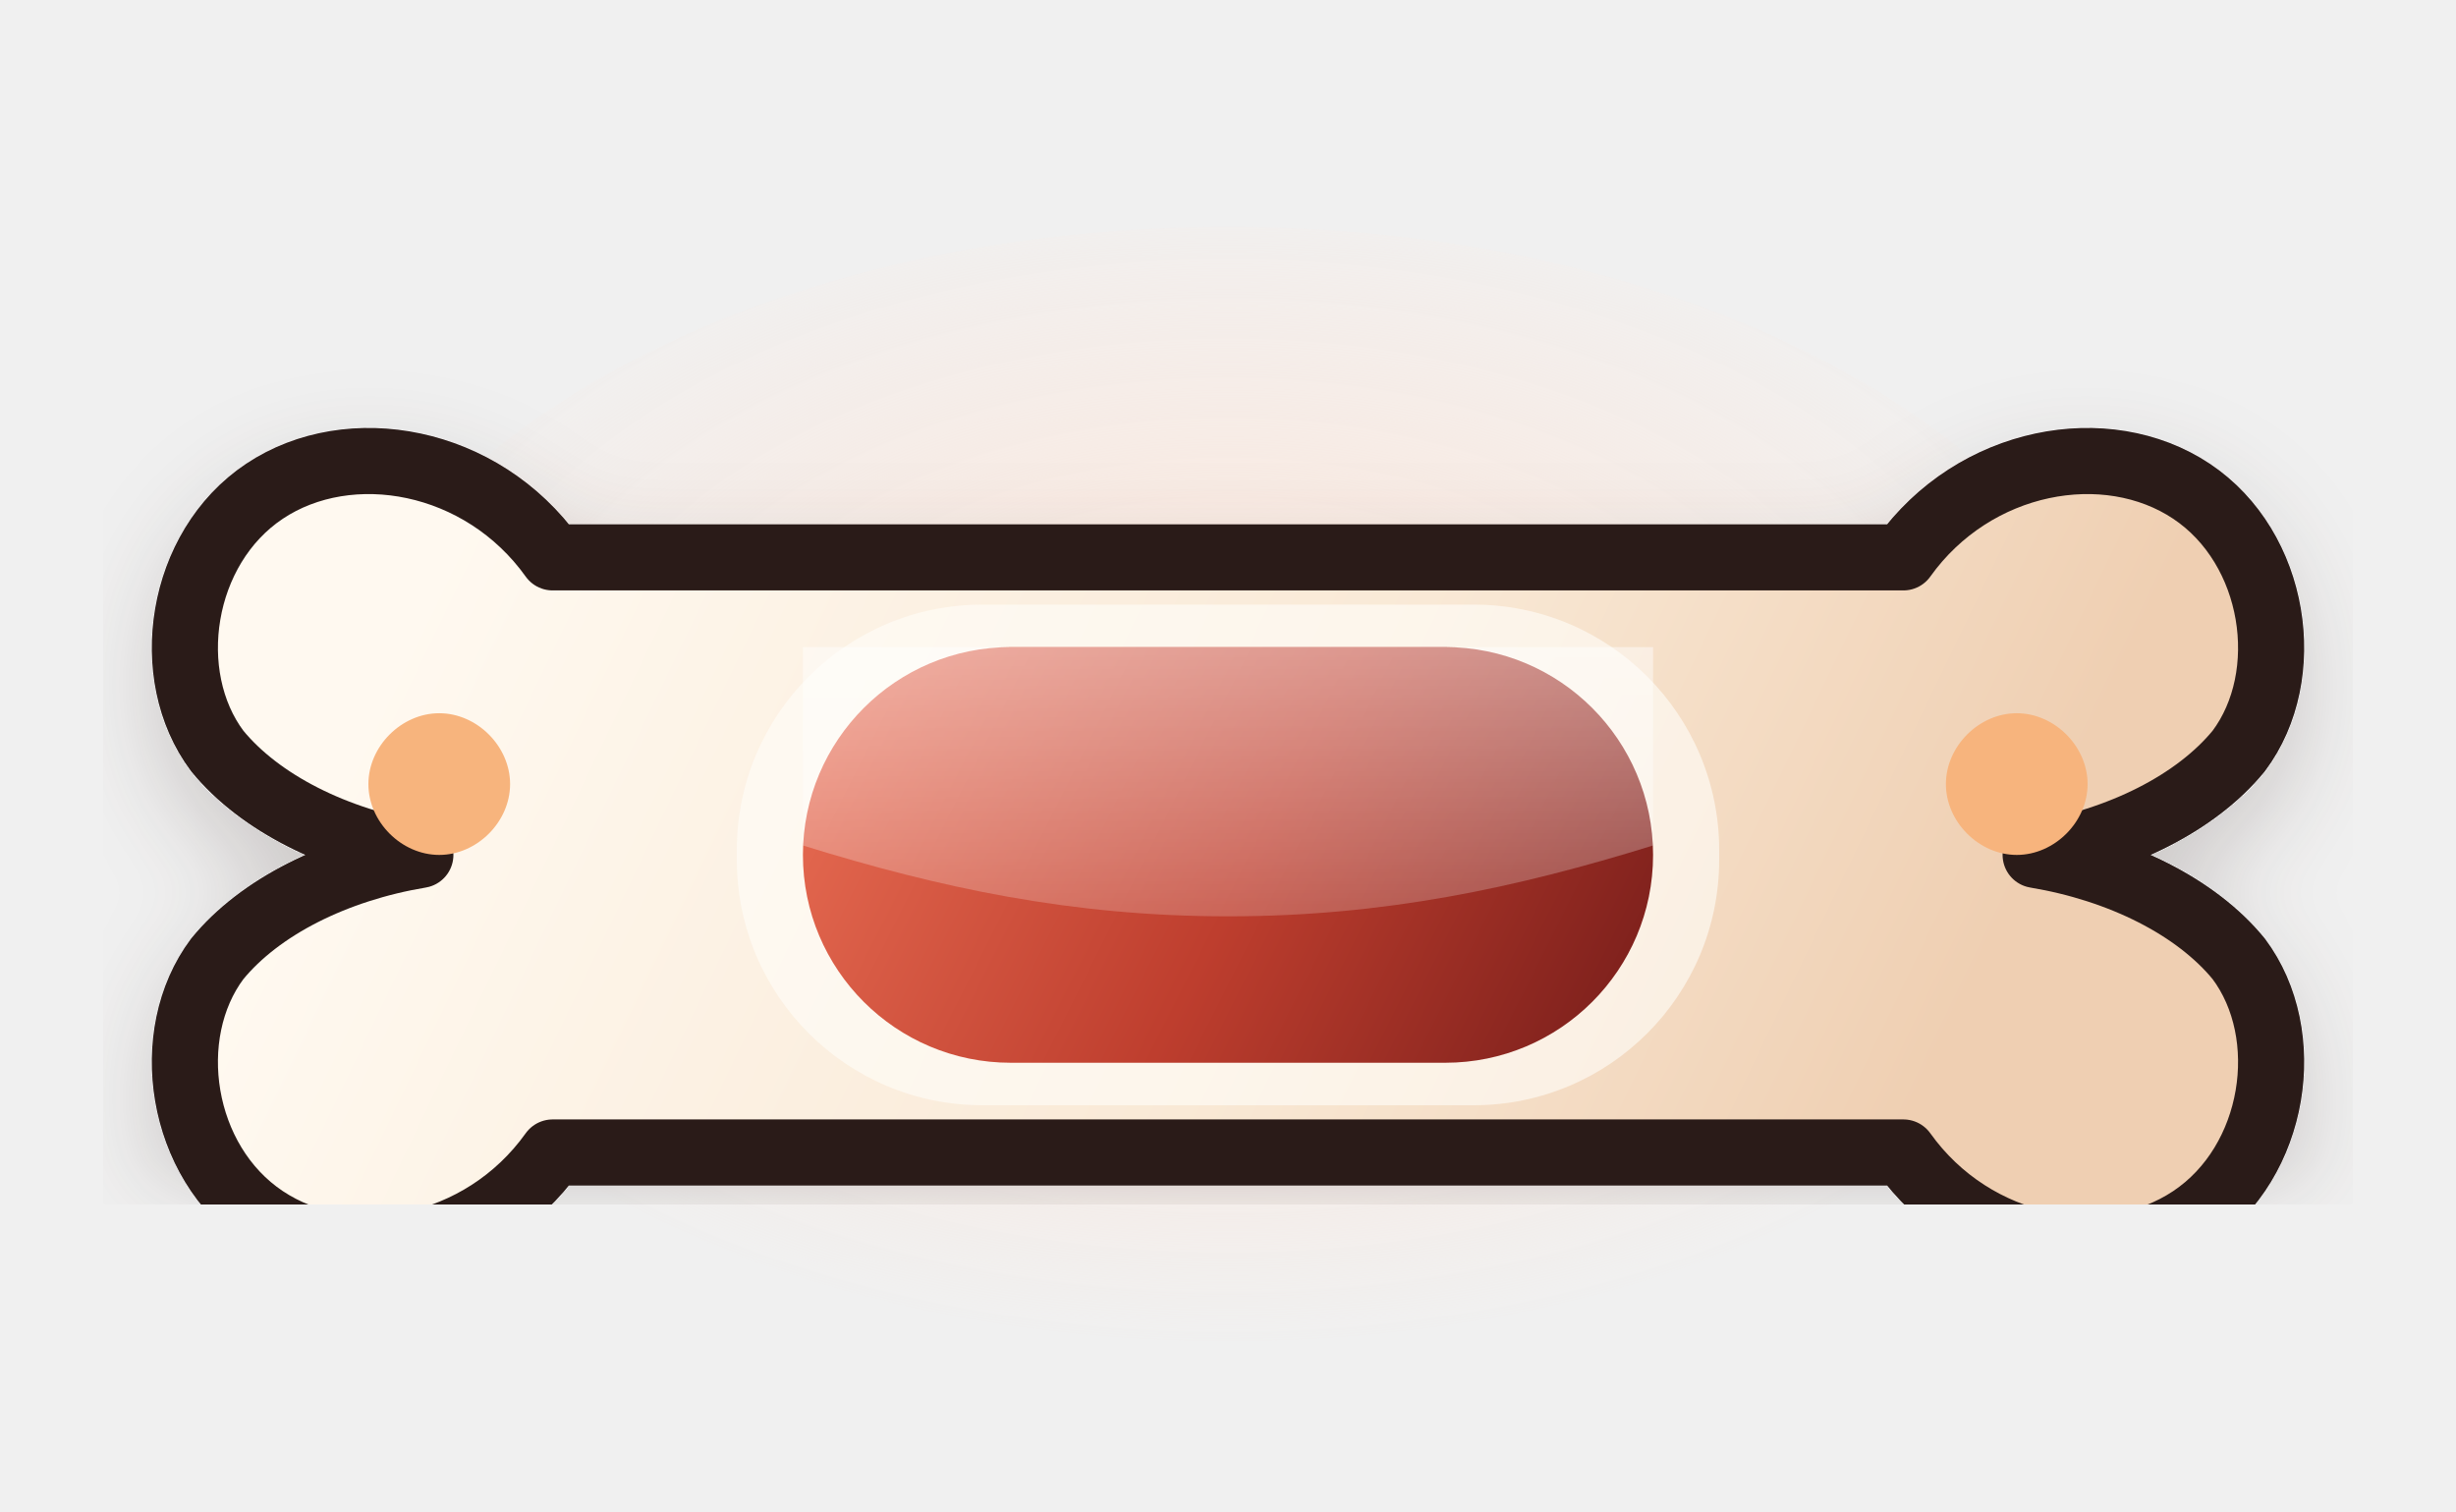
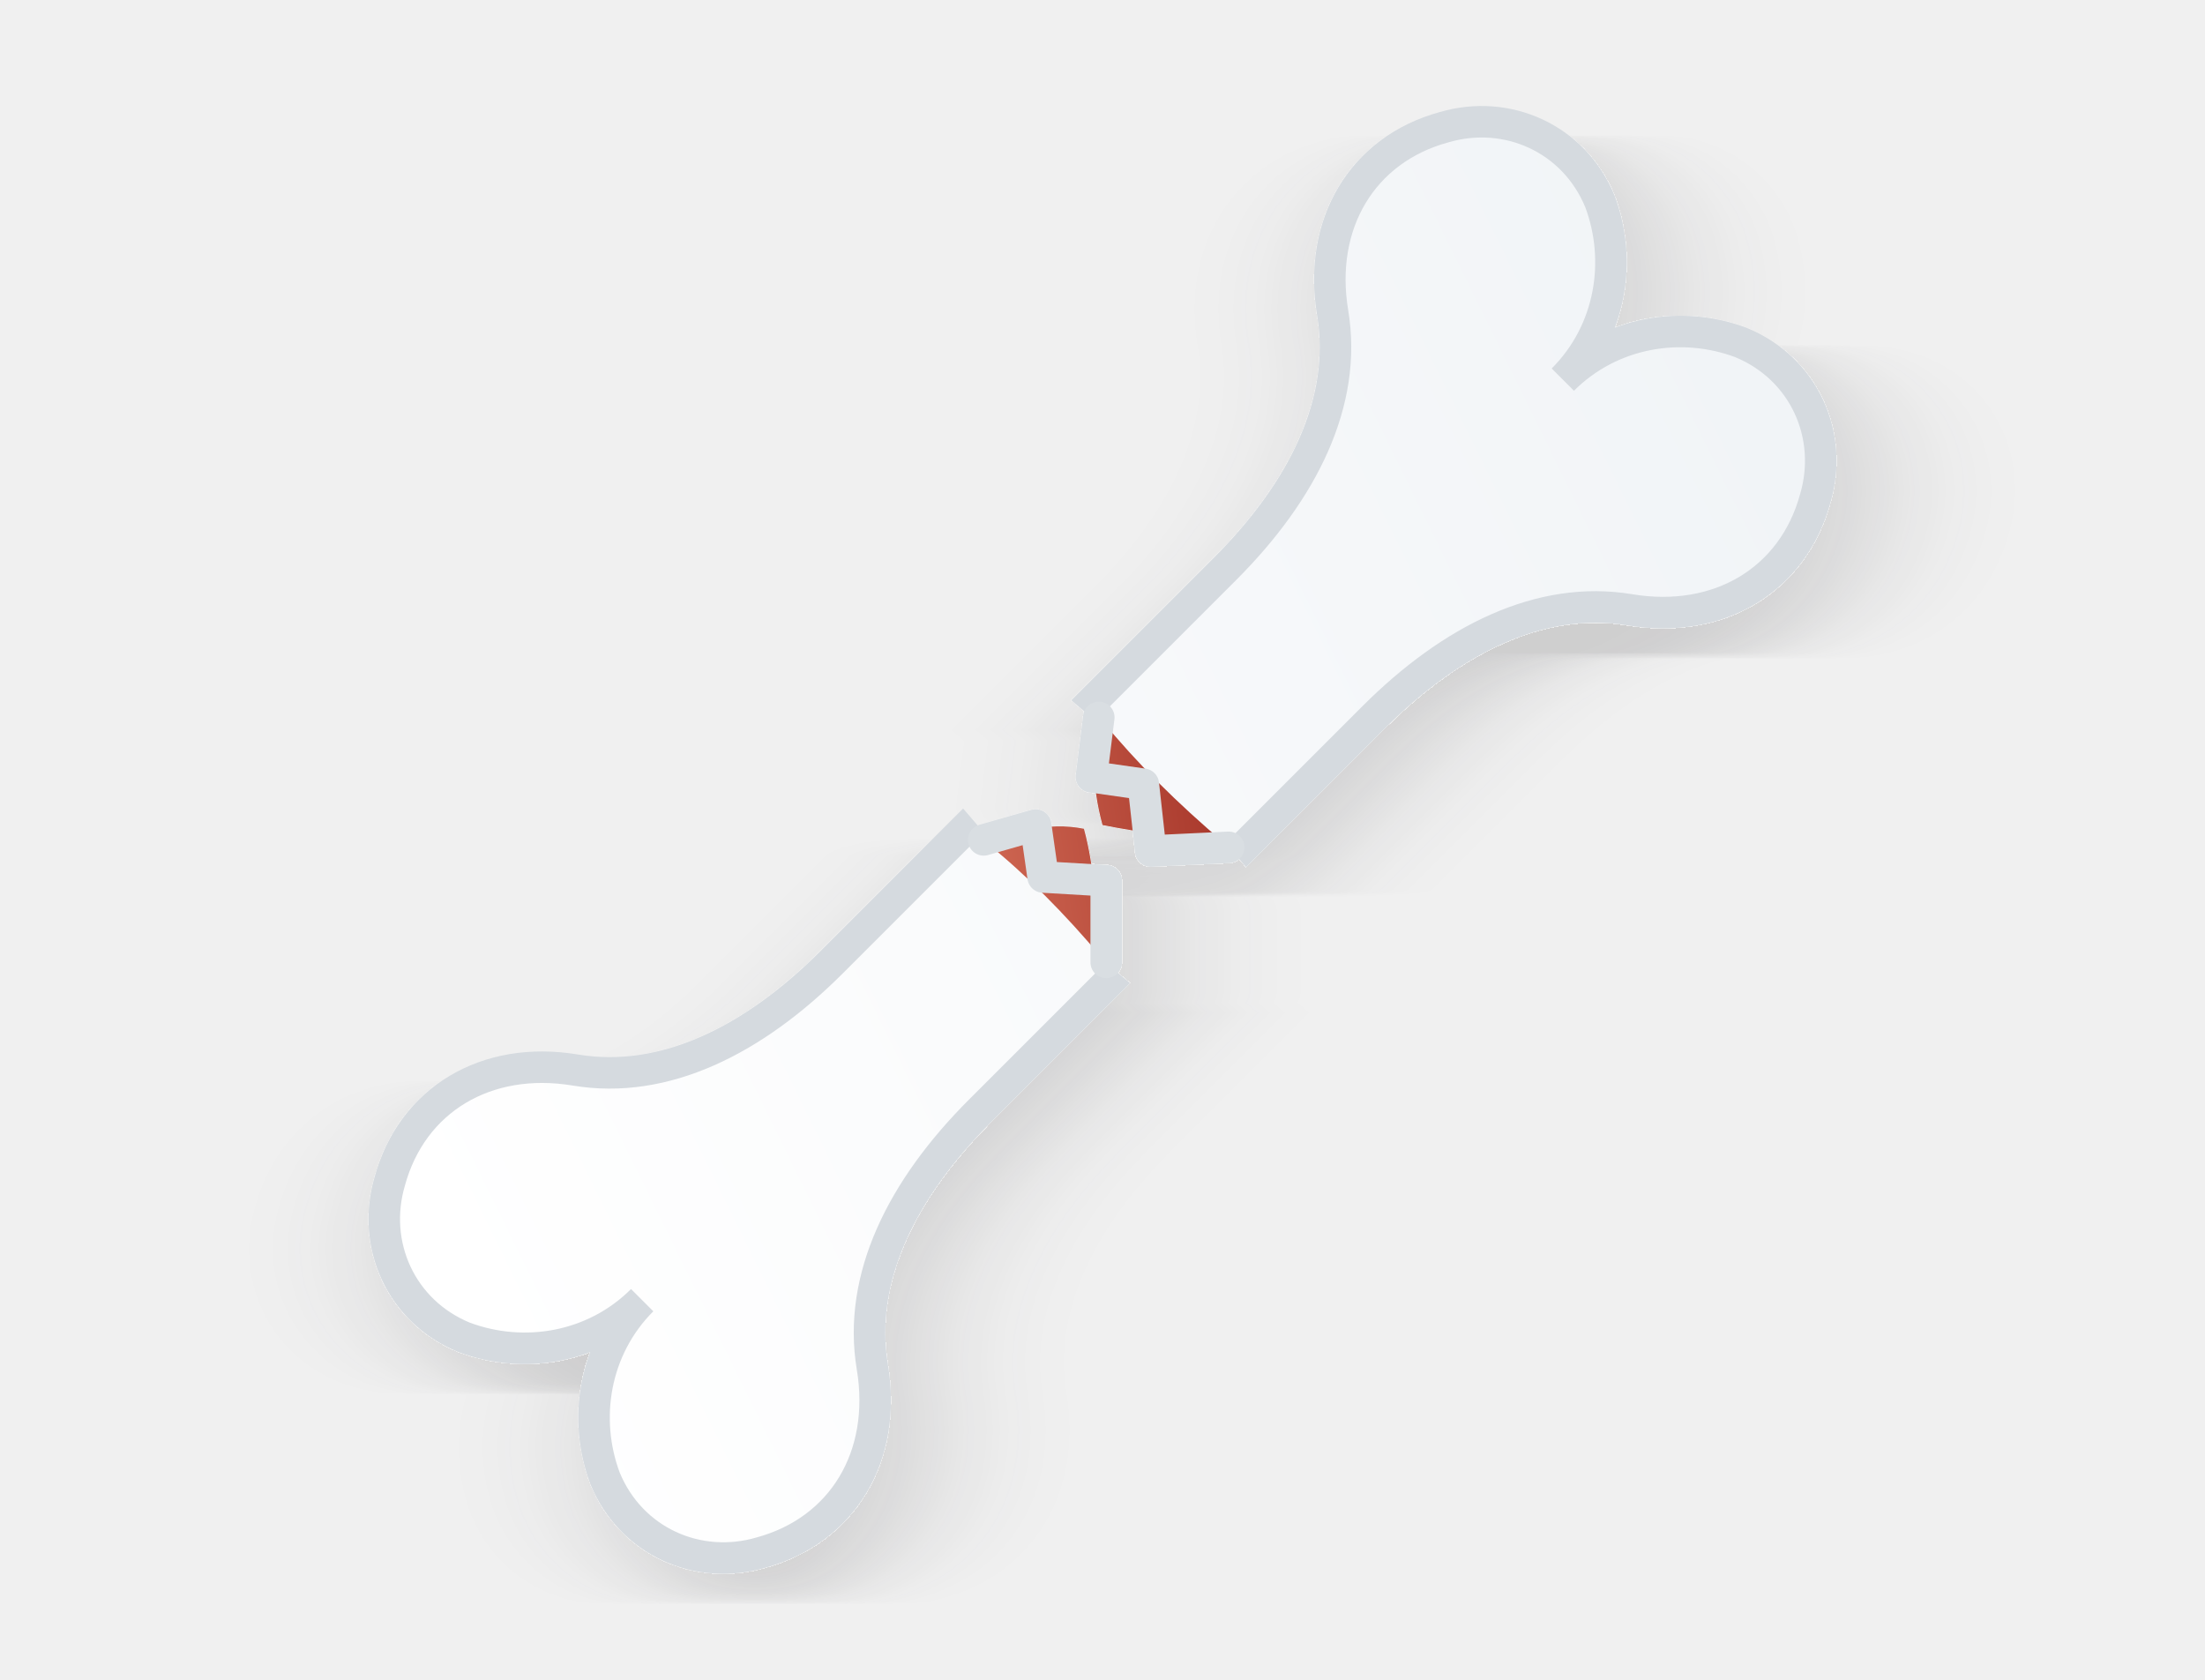
- <svg xmlns="http://www.w3.org/2000/svg" width="520" height="320" viewBox="0 0 520 320" fill="none" role="img" aria-labelledby="title desc">
+ <svg xmlns="http://www.w3.org/2000/svg" width="420" height="320" viewBox="0 0 420 320" fill="none" role="img" aria-labelledby="title desc">
  <defs>
-     <radialGradient id="halo" cx="0" cy="0" r="1" gradientUnits="userSpaceOnUse" gradientTransform="translate(260 160) rotate(90) scale(126 204)">
-       <stop stop-color="#FFE7DA" />
-       <stop offset="1" stop-color="#FFE7DA" stop-opacity="0" />
-     </radialGradient>
-     <linearGradient id="bone" x1="98" y1="108" x2="397" y2="252" gradientUnits="userSpaceOnUse">
-       <stop stop-color="#FFF9F0" />
-       <stop offset="0.58" stop-color="#F9E9D6" />
-       <stop offset="1" stop-color="#EFCFB2" />
+     <path id="boneShape" d="M86 160C73 160 62 152 57 141C52 129 57 116 68 110C82 102 98 106 108 120C118 134 136 140 157 140H263C284 140 302 134 312 120C322 106 338 102 352 110C363 116 368 129 363 141C358 152 347 160 334 160C347 160 358 168 363 179C368 191 363 204 352 210C338 218 322 214 312 200C302 186 284 180 263 180H157C136 180 118 186 108 200C98 214 82 218 68 210C57 204 52 191 57 179C62 168 73 160 86 160Z" />
+     <linearGradient id="boneFill" x1="70" y1="112" x2="352" y2="208" gradientUnits="userSpaceOnUse">
+       <stop stop-color="#FFFFFF" />
+       <stop offset="1" stop-color="#F1F4F7" />
    </linearGradient>
-     <linearGradient id="marrow" x1="174" y1="132" x2="343" y2="217" gradientUnits="userSpaceOnUse">
-       <stop stop-color="#E96E54" />
-       <stop offset="0.55" stop-color="#BE3E2E" />
-       <stop offset="1" stop-color="#7D201C" />
+     <linearGradient id="marrowFill" x1="185" y1="142" x2="235" y2="180" gradientUnits="userSpaceOnUse">
+       <stop stop-color="#D56F59" />
+       <stop offset="1" stop-color="#A12F24" />
    </linearGradient>
-     <linearGradient id="highlight" x1="260" y1="126" x2="260" y2="236" gradientUnits="userSpaceOnUse">
-       <stop stop-color="#FFFFFF" stop-opacity="0.72" />
-       <stop offset="1" stop-color="#FFFFFF" stop-opacity="0" />
-     </linearGradient>
-     <filter id="shadow" x="22" y="65" width="476" height="190" filterUnits="userSpaceOnUse" color-interpolation-filters="sRGB">
+     <filter id="shadow" x="44" y="28" width="332" height="264" filterUnits="userSpaceOnUse" color-interpolation-filters="sRGB">
      <feFlood flood-opacity="0" result="BackgroundImageFix" />
      <feColorMatrix in="SourceAlpha" type="matrix" values="0 0 0 0 0 0 0 0 0 0 0 0 0 0 0 0 0 0 127 0" result="hardAlpha" />
      <feOffset dy="8" />
      <feGaussianBlur stdDeviation="10" />
      <feComposite in2="hardAlpha" operator="out" />
-       <feColorMatrix type="matrix" values="0 0 0 0 0.18 0 0 0 0 0.102 0 0 0 0 0.086 0 0 0 0.18 0" />
+       <feColorMatrix type="matrix" values="0 0 0 0 0.141 0 0 0 0 0.137 0 0 0 0 0.157 0 0 0 0.16 0" />
      <feBlend mode="normal" in2="BackgroundImageFix" result="effect1_dropShadow_1_1" />
      <feBlend mode="normal" in="SourceGraphic" in2="effect1_dropShadow_1_1" result="shape" />
    </filter>
+     <mask id="leftHalf" maskUnits="userSpaceOnUse" x="0" y="0" width="420" height="320">
+       <path d="M0 0H206L195 143L204 149L197 157L205 166L194 178L206 320H0V0Z" fill="white" />
+     </mask>
+     <mask id="rightHalf" maskUnits="userSpaceOnUse" x="0" y="0" width="420" height="320">
+       <path d="M420 0H214L225 142L216 150L223 158L215 168L226 179L214 320H420V0Z" fill="white" />
+     </mask>
  </defs>
-   <ellipse cx="260" cy="166" rx="194" ry="118" fill="url(#halo)" />
-   <g filter="url(#shadow)">
-     <path d="M117 118C102 97 74 92 56 104C38 116 34 143 46 159C55 170 71 178 89 181C71 184 55 192 46 203C34 219 38 246 56 258C74 270 102 265 117 244H403C418 265 446 270 464 258C482 246 486 219 474 203C465 192 449 184 431 181C449 178 465 170 474 159C486 143 482 116 464 104C446 92 418 97 403 118H117Z" fill="url(#bone)" />
-     <path d="M117 118C102 97 74 92 56 104C38 116 34 143 46 159C55 170 71 178 89 181C71 184 55 192 46 203C34 219 38 246 56 258C74 270 102 265 117 244H403C418 265 446 270 464 258C482 246 486 219 474 203C465 192 449 184 431 181C449 178 465 170 474 159C486 143 482 116 464 104C446 92 418 97 403 118H117Z" stroke="#2A1B18" stroke-width="14" stroke-linejoin="round" />
-     <rect x="156" y="128" width="208" height="106" rx="52" fill="#FFFDF8" opacity="0.62" />
-     <rect x="170" y="137" width="180" height="88" rx="44" fill="url(#marrow)" />
-     <path d="M170 137H350V179C321 188 293 194 260 194C227 194 199 188 170 179V137Z" fill="url(#highlight)" opacity="0.72" />
-     <path d="M93 181C101 181 108 174 108 166C108 158 101 151 93 151C85 151 78 158 78 166C78 174 85 181 93 181Z" fill="#F7B47D" />
-     <path d="M427 181C435 181 442 174 442 166C442 158 435 151 427 151C419 151 412 158 412 166C412 174 419 181 427 181Z" fill="#F7B47D" />
+   <g filter="url(#shadow)" transform="rotate(-45 210 160)">
+     <g mask="url(#leftHalf)">
+       <use href="#boneShape" fill="url(#boneFill)" />
+       <use href="#boneShape" stroke="#D5DADF" stroke-width="6" />
+     </g>
+     <g mask="url(#rightHalf)">
+       <use href="#boneShape" fill="url(#boneFill)" />
+       <use href="#boneShape" stroke="#D5DADF" stroke-width="6" />
+     </g>
+     <path d="M194 145C199 147 205 150 209 156C205 163 200 168 194 176C195 165 195 154 194 145Z" fill="url(#marrowFill)" />
+     <path d="M226 144C221 146 216 151 212 158C216 164 220 169 226 177C225 165 225 154 226 144Z" fill="url(#marrowFill)" />
+     <path d="M194 144L203 149L197 157L205 166L194 177" stroke="#D9DEE2" stroke-width="6" stroke-linecap="round" stroke-linejoin="round" />
+     <path d="M226 143L217 150L223 158L215 168L226 178" stroke="#D9DEE2" stroke-width="6" stroke-linecap="round" stroke-linejoin="round" />
  </g>
</svg>
